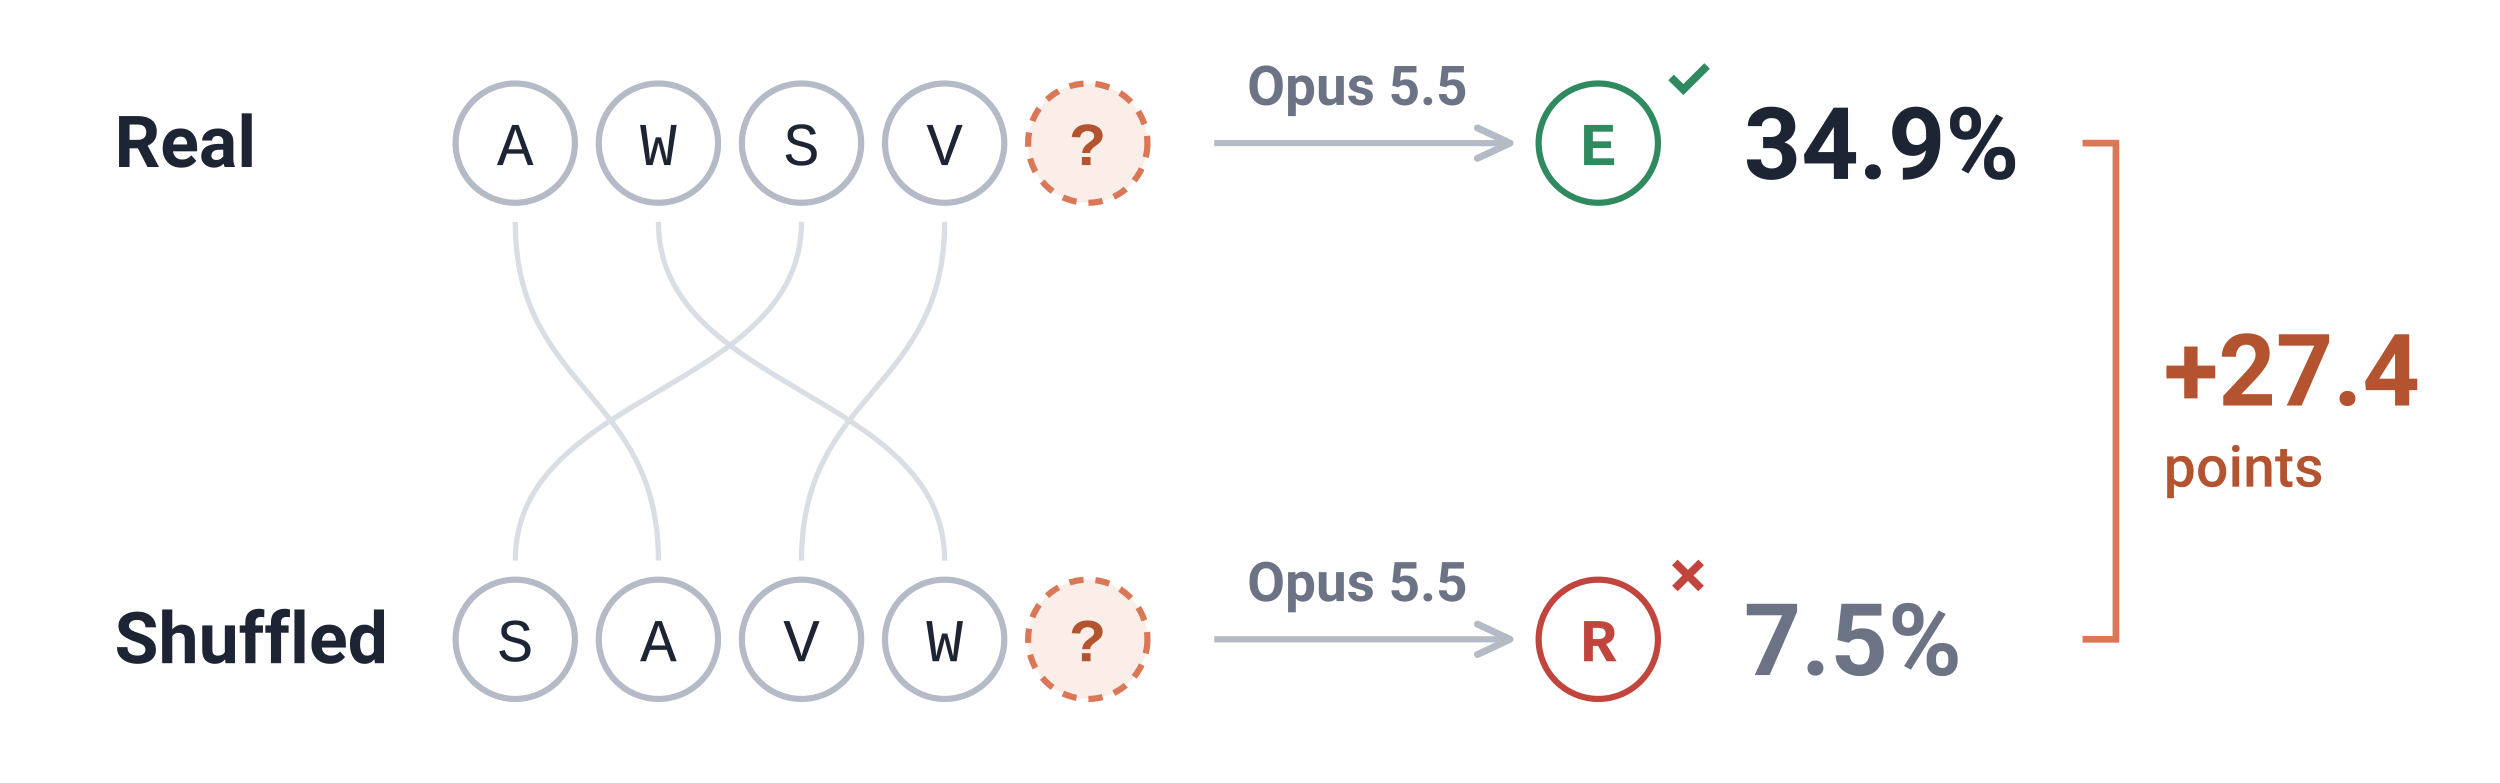
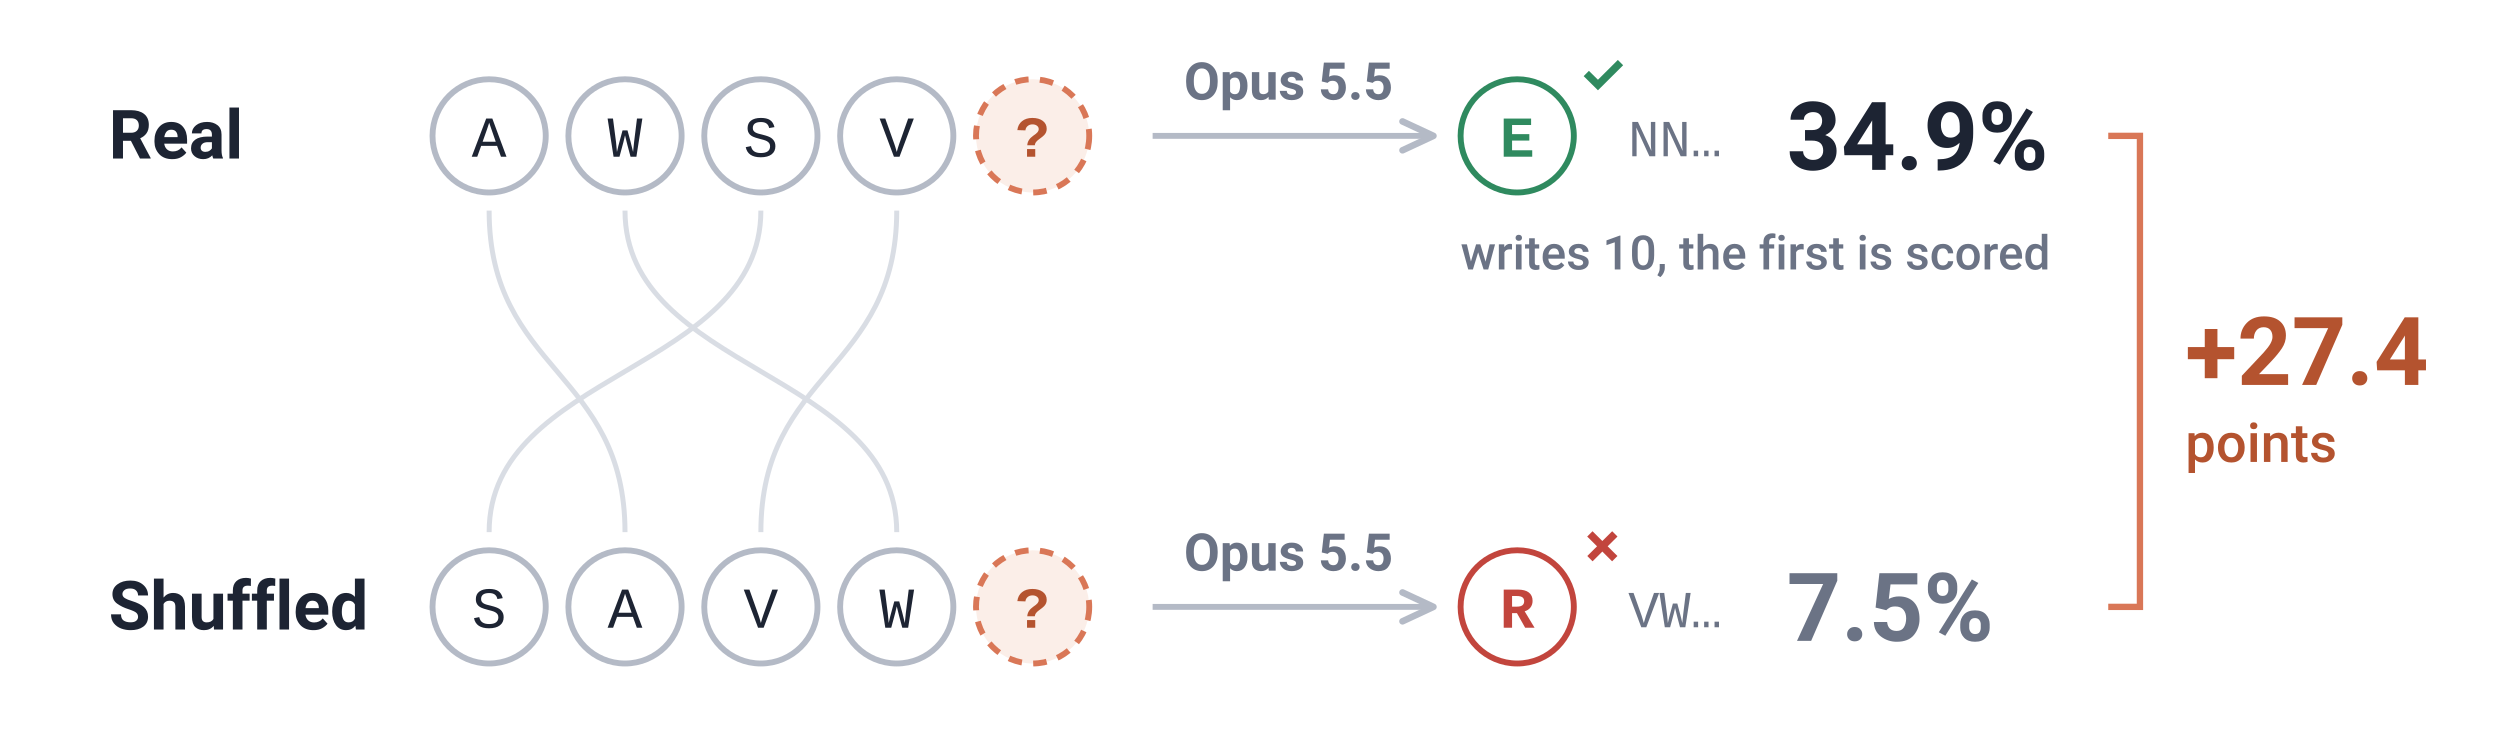
- <svg xmlns="http://www.w3.org/2000/svg" class="bp-figure" viewBox="0 0 524 164" width="524" height="164" role="img" aria-label="Claude Opus 5.5 gets the next amino acid of a real protein right 34.9% of the time, and of the same protein shuffled 7.5% of the time: a gap of 27.4 points." focusable="false">
+ <svg xmlns="http://www.w3.org/2000/svg" class="bp-figure" viewBox="0 0 552 164" width="552" height="164" role="img" aria-label="Claude Opus 5.5 gets the next amino acid of a real protein right 34.9% of the time, and of the same protein shuffled 7.5% of the time: a gap of 27.4 points." focusable="false">
  <defs>
    <marker id="bp-arr" viewBox="0 0 10 10" refX="8.5" refY="5" markerWidth="7" markerHeight="7" orient="auto">
      <path d="M1,1.5 L8.5,5 L1,8.5" style="fill:none;stroke:var(--bp-faint, #b4bac6);stroke-width:1.6;stroke-linecap:round;stroke-linejoin:round" />
    </marker>
  </defs>
  <path d="M168.0,46.5 C168.0,82.0 108.0,82.0 108.0,117.5" style="fill:none;stroke:var(--bp-line, #d9dde4);stroke-width:1.1" />
  <path d="M108.0,46.5 C108.0,82.0 138.0,82.0 138.0,117.5" style="fill:none;stroke:var(--bp-line, #d9dde4);stroke-width:1.1" />
  <path d="M198.0,46.5 C198.0,82.0 168.0,82.0 168.0,117.5" style="fill:none;stroke:var(--bp-line, #d9dde4);stroke-width:1.1" />
  <path d="M138.0,46.5 C138.0,82.0 198.0,82.0 198.0,117.5" style="fill:none;stroke:var(--bp-line, #d9dde4);stroke-width:1.1" />
  <circle cx="108.0" cy="30" r="12.5" style="fill:var(--bp-bead, #ffffff);stroke:var(--bp-faint, #b4bac6);stroke-width:1.3" />
  <text x="108.0" y="34.6" text-anchor="middle" style="font-family:'SFMono-Regular', Menlo, Consolas, 'Liberation Mono', monospace;font-size:12.8px;font-weight:500;fill:var(--bp-ink, #1d2433)">A</text>
  <circle cx="138.0" cy="30" r="12.5" style="fill:var(--bp-bead, #ffffff);stroke:var(--bp-faint, #b4bac6);stroke-width:1.3" />
  <text x="138.0" y="34.6" text-anchor="middle" style="font-family:'SFMono-Regular', Menlo, Consolas, 'Liberation Mono', monospace;font-size:12.8px;font-weight:500;fill:var(--bp-ink, #1d2433)">W</text>
  <circle cx="168.0" cy="30" r="12.5" style="fill:var(--bp-bead, #ffffff);stroke:var(--bp-faint, #b4bac6);stroke-width:1.3" />
  <text x="168.0" y="34.6" text-anchor="middle" style="font-family:'SFMono-Regular', Menlo, Consolas, 'Liberation Mono', monospace;font-size:12.8px;font-weight:500;fill:var(--bp-ink, #1d2433)">S</text>
  <circle cx="198.0" cy="30" r="12.5" style="fill:var(--bp-bead, #ffffff);stroke:var(--bp-faint, #b4bac6);stroke-width:1.3" />
  <text x="198.0" y="34.6" text-anchor="middle" style="font-family:'SFMono-Regular', Menlo, Consolas, 'Liberation Mono', monospace;font-size:12.8px;font-weight:500;fill:var(--bp-ink, #1d2433)">V</text>
  <circle cx="228.0" cy="30" r="12.5" style="fill:var(--bp-accent-soft, #fbeee8);stroke:var(--bp-accent, #d97757);stroke-width:1.3;stroke-dasharray:3 2.5" />
  <text x="228.0" y="34.6" text-anchor="middle" style="font-family:'SFMono-Regular', Menlo, Consolas, 'Liberation Mono', monospace;font-size:12.8px;font-weight:700;fill:var(--bp-accent-text, #b4532f)">?</text>
  <circle cx="108.0" cy="134" r="12.5" style="fill:var(--bp-bead, #ffffff);stroke:var(--bp-faint, #b4bac6);stroke-width:1.3" />
  <text x="108.0" y="138.6" text-anchor="middle" style="font-family:'SFMono-Regular', Menlo, Consolas, 'Liberation Mono', monospace;font-size:12.8px;font-weight:500;fill:var(--bp-ink, #1d2433)">S</text>
  <circle cx="138.0" cy="134" r="12.5" style="fill:var(--bp-bead, #ffffff);stroke:var(--bp-faint, #b4bac6);stroke-width:1.3" />
  <text x="138.0" y="138.6" text-anchor="middle" style="font-family:'SFMono-Regular', Menlo, Consolas, 'Liberation Mono', monospace;font-size:12.8px;font-weight:500;fill:var(--bp-ink, #1d2433)">A</text>
  <circle cx="168.0" cy="134" r="12.5" style="fill:var(--bp-bead, #ffffff);stroke:var(--bp-faint, #b4bac6);stroke-width:1.3" />
  <text x="168.0" y="138.6" text-anchor="middle" style="font-family:'SFMono-Regular', Menlo, Consolas, 'Liberation Mono', monospace;font-size:12.8px;font-weight:500;fill:var(--bp-ink, #1d2433)">V</text>
  <circle cx="198.0" cy="134" r="12.5" style="fill:var(--bp-bead, #ffffff);stroke:var(--bp-faint, #b4bac6);stroke-width:1.3" />
  <text x="198.0" y="138.6" text-anchor="middle" style="font-family:'SFMono-Regular', Menlo, Consolas, 'Liberation Mono', monospace;font-size:12.8px;font-weight:500;fill:var(--bp-ink, #1d2433)">W</text>
  <circle cx="228.0" cy="134" r="12.5" style="fill:var(--bp-accent-soft, #fbeee8);stroke:var(--bp-accent, #d97757);stroke-width:1.3;stroke-dasharray:3 2.5" />
  <text x="228.0" y="138.6" text-anchor="middle" style="font-family:'SFMono-Regular', Menlo, Consolas, 'Liberation Mono', monospace;font-size:12.8px;font-weight:700;fill:var(--bp-accent-text, #b4532f)">?</text>
  <text x="24.0" y="35.0" text-anchor="start" style="font-family:-apple-system, BlinkMacSystemFont, 'Segoe UI', Roboto, Helvetica, Arial, sans-serif;font-size:15px;font-weight:650;fill:var(--bp-ink, #1d2433)">Real</text>
  <text x="24.0" y="139.0" text-anchor="start" style="font-family:-apple-system, BlinkMacSystemFont, 'Segoe UI', Roboto, Helvetica, Arial, sans-serif;font-size:15px;font-weight:650;fill:var(--bp-ink, #1d2433)">Shuffled</text>
  <path d="M254.5,30 H316.5" style="fill:none;stroke:var(--bp-faint, #b4bac6);stroke-width:1.3" marker-end="url(#bp-arr)" />
  <text x="284.5" y="22.0" text-anchor="middle" style="font-family:-apple-system, BlinkMacSystemFont, 'Segoe UI', Roboto, Helvetica, Arial, sans-serif;font-size:11.5px;font-weight:600;fill:var(--bp-muted, #6b7385)">Opus 5.5</text>
  <circle cx="335.0" cy="30" r="12.5" style="fill:var(--bp-bead, #ffffff);stroke:var(--bp-good, #2f8a5f);stroke-width:1.3" />
  <text x="335.0" y="34.6" text-anchor="middle" style="font-family:'SFMono-Regular', Menlo, Consolas, 'Liberation Mono', monospace;font-size:12.8px;font-weight:700;fill:var(--bp-good, #2f8a5f)">E</text>
  <text x="348.5" y="20.5" text-anchor="start" style="font-family:-apple-system, BlinkMacSystemFont, 'Segoe UI', Roboto, Helvetica, Arial, sans-serif;font-size:12px;font-weight:700;fill:var(--bp-good, #2f8a5f)">✓</text>
-   <text x="365.5" y="37.5" text-anchor="start" style="font-family:-apple-system, BlinkMacSystemFont, 'Segoe UI', Roboto, Helvetica, Arial, sans-serif;font-size:21px;font-weight:700;fill:var(--bp-ink, #1d2433)">34.9%</text>
+   <text x="359.5" y="34.5" text-anchor="start" style="font-family:'SFMono-Regular', Menlo, Consolas, 'Liberation Mono', monospace;font-size:11.5px;font-weight:400;fill:var(--bp-muted, #6b7385)">NN…</text>
+   <text x="394.5" y="37.5" text-anchor="start" style="font-family:-apple-system, BlinkMacSystemFont, 'Segoe UI', Roboto, Helvetica, Arial, sans-serif;font-size:21px;font-weight:700;fill:var(--bp-ink, #1d2433)">34.9%</text>
+   <text x="322.5" y="59.5" text-anchor="start" style="font-family:-apple-system, BlinkMacSystemFont, 'Segoe UI', Roboto, Helvetica, Arial, sans-serif;font-size:10.5px;font-weight:500;fill:var(--bp-muted, #6b7385)">writes 10, the first is scored</text>
  <path d="M254.5,134 H316.5" style="fill:none;stroke:var(--bp-faint, #b4bac6);stroke-width:1.3" marker-end="url(#bp-arr)" />
  <text x="284.5" y="126.0" text-anchor="middle" style="font-family:-apple-system, BlinkMacSystemFont, 'Segoe UI', Roboto, Helvetica, Arial, sans-serif;font-size:11.5px;font-weight:600;fill:var(--bp-muted, #6b7385)">Opus 5.5</text>
  <circle cx="335.0" cy="134" r="12.5" style="fill:var(--bp-bead, #ffffff);stroke:var(--bp-bad, #c2453d);stroke-width:1.3" />
  <text x="335.0" y="138.6" text-anchor="middle" style="font-family:'SFMono-Regular', Menlo, Consolas, 'Liberation Mono', monospace;font-size:12.8px;font-weight:700;fill:var(--bp-bad, #c2453d)">R</text>
  <text x="348.5" y="124.5" text-anchor="start" style="font-family:-apple-system, BlinkMacSystemFont, 'Segoe UI', Roboto, Helvetica, Arial, sans-serif;font-size:12px;font-weight:700;fill:var(--bp-bad, #c2453d)">✗</text>
-   <text x="365.5" y="141.5" text-anchor="start" style="font-family:-apple-system, BlinkMacSystemFont, 'Segoe UI', Roboto, Helvetica, Arial, sans-serif;font-size:21px;font-weight:700;fill:var(--bp-muted, #6b7385)">7.5%</text>
-   <path d="M436.5,30 H443.5 V134 H436.5" style="fill:none;stroke:var(--bp-accent, #d97757);stroke-width:1.4" />
-   <text x="453.5" y="85.0" text-anchor="start" style="font-family:-apple-system, BlinkMacSystemFont, 'Segoe UI', Roboto, Helvetica, Arial, sans-serif;font-size:21px;font-weight:700;fill:var(--bp-accent-text, #b4532f)">+27.4</text>
-   <text x="453.5" y="102.0" text-anchor="start" style="font-family:-apple-system, BlinkMacSystemFont, 'Segoe UI', Roboto, Helvetica, Arial, sans-serif;font-size:12px;font-weight:500;fill:var(--bp-accent-text, #b4532f)">points</text>
+   <text x="359.5" y="138.5" text-anchor="start" style="font-family:'SFMono-Regular', Menlo, Consolas, 'Liberation Mono', monospace;font-size:11.5px;font-weight:400;fill:var(--bp-muted, #6b7385)">VW…</text>
+   <text x="394.5" y="141.5" text-anchor="start" style="font-family:-apple-system, BlinkMacSystemFont, 'Segoe UI', Roboto, Helvetica, Arial, sans-serif;font-size:21px;font-weight:700;fill:var(--bp-muted, #6b7385)">7.5%</text>
+   <path d="M465.5,30 H472.5 V134 H465.5" style="fill:none;stroke:var(--bp-accent, #d97757);stroke-width:1.4" />
+   <text x="482.5" y="85.0" text-anchor="start" style="font-family:-apple-system, BlinkMacSystemFont, 'Segoe UI', Roboto, Helvetica, Arial, sans-serif;font-size:21px;font-weight:700;fill:var(--bp-accent-text, #b4532f)">+27.4</text>
+   <text x="482.5" y="102.0" text-anchor="start" style="font-family:-apple-system, BlinkMacSystemFont, 'Segoe UI', Roboto, Helvetica, Arial, sans-serif;font-size:12px;font-weight:500;fill:var(--bp-accent-text, #b4532f)">points</text>
</svg>
